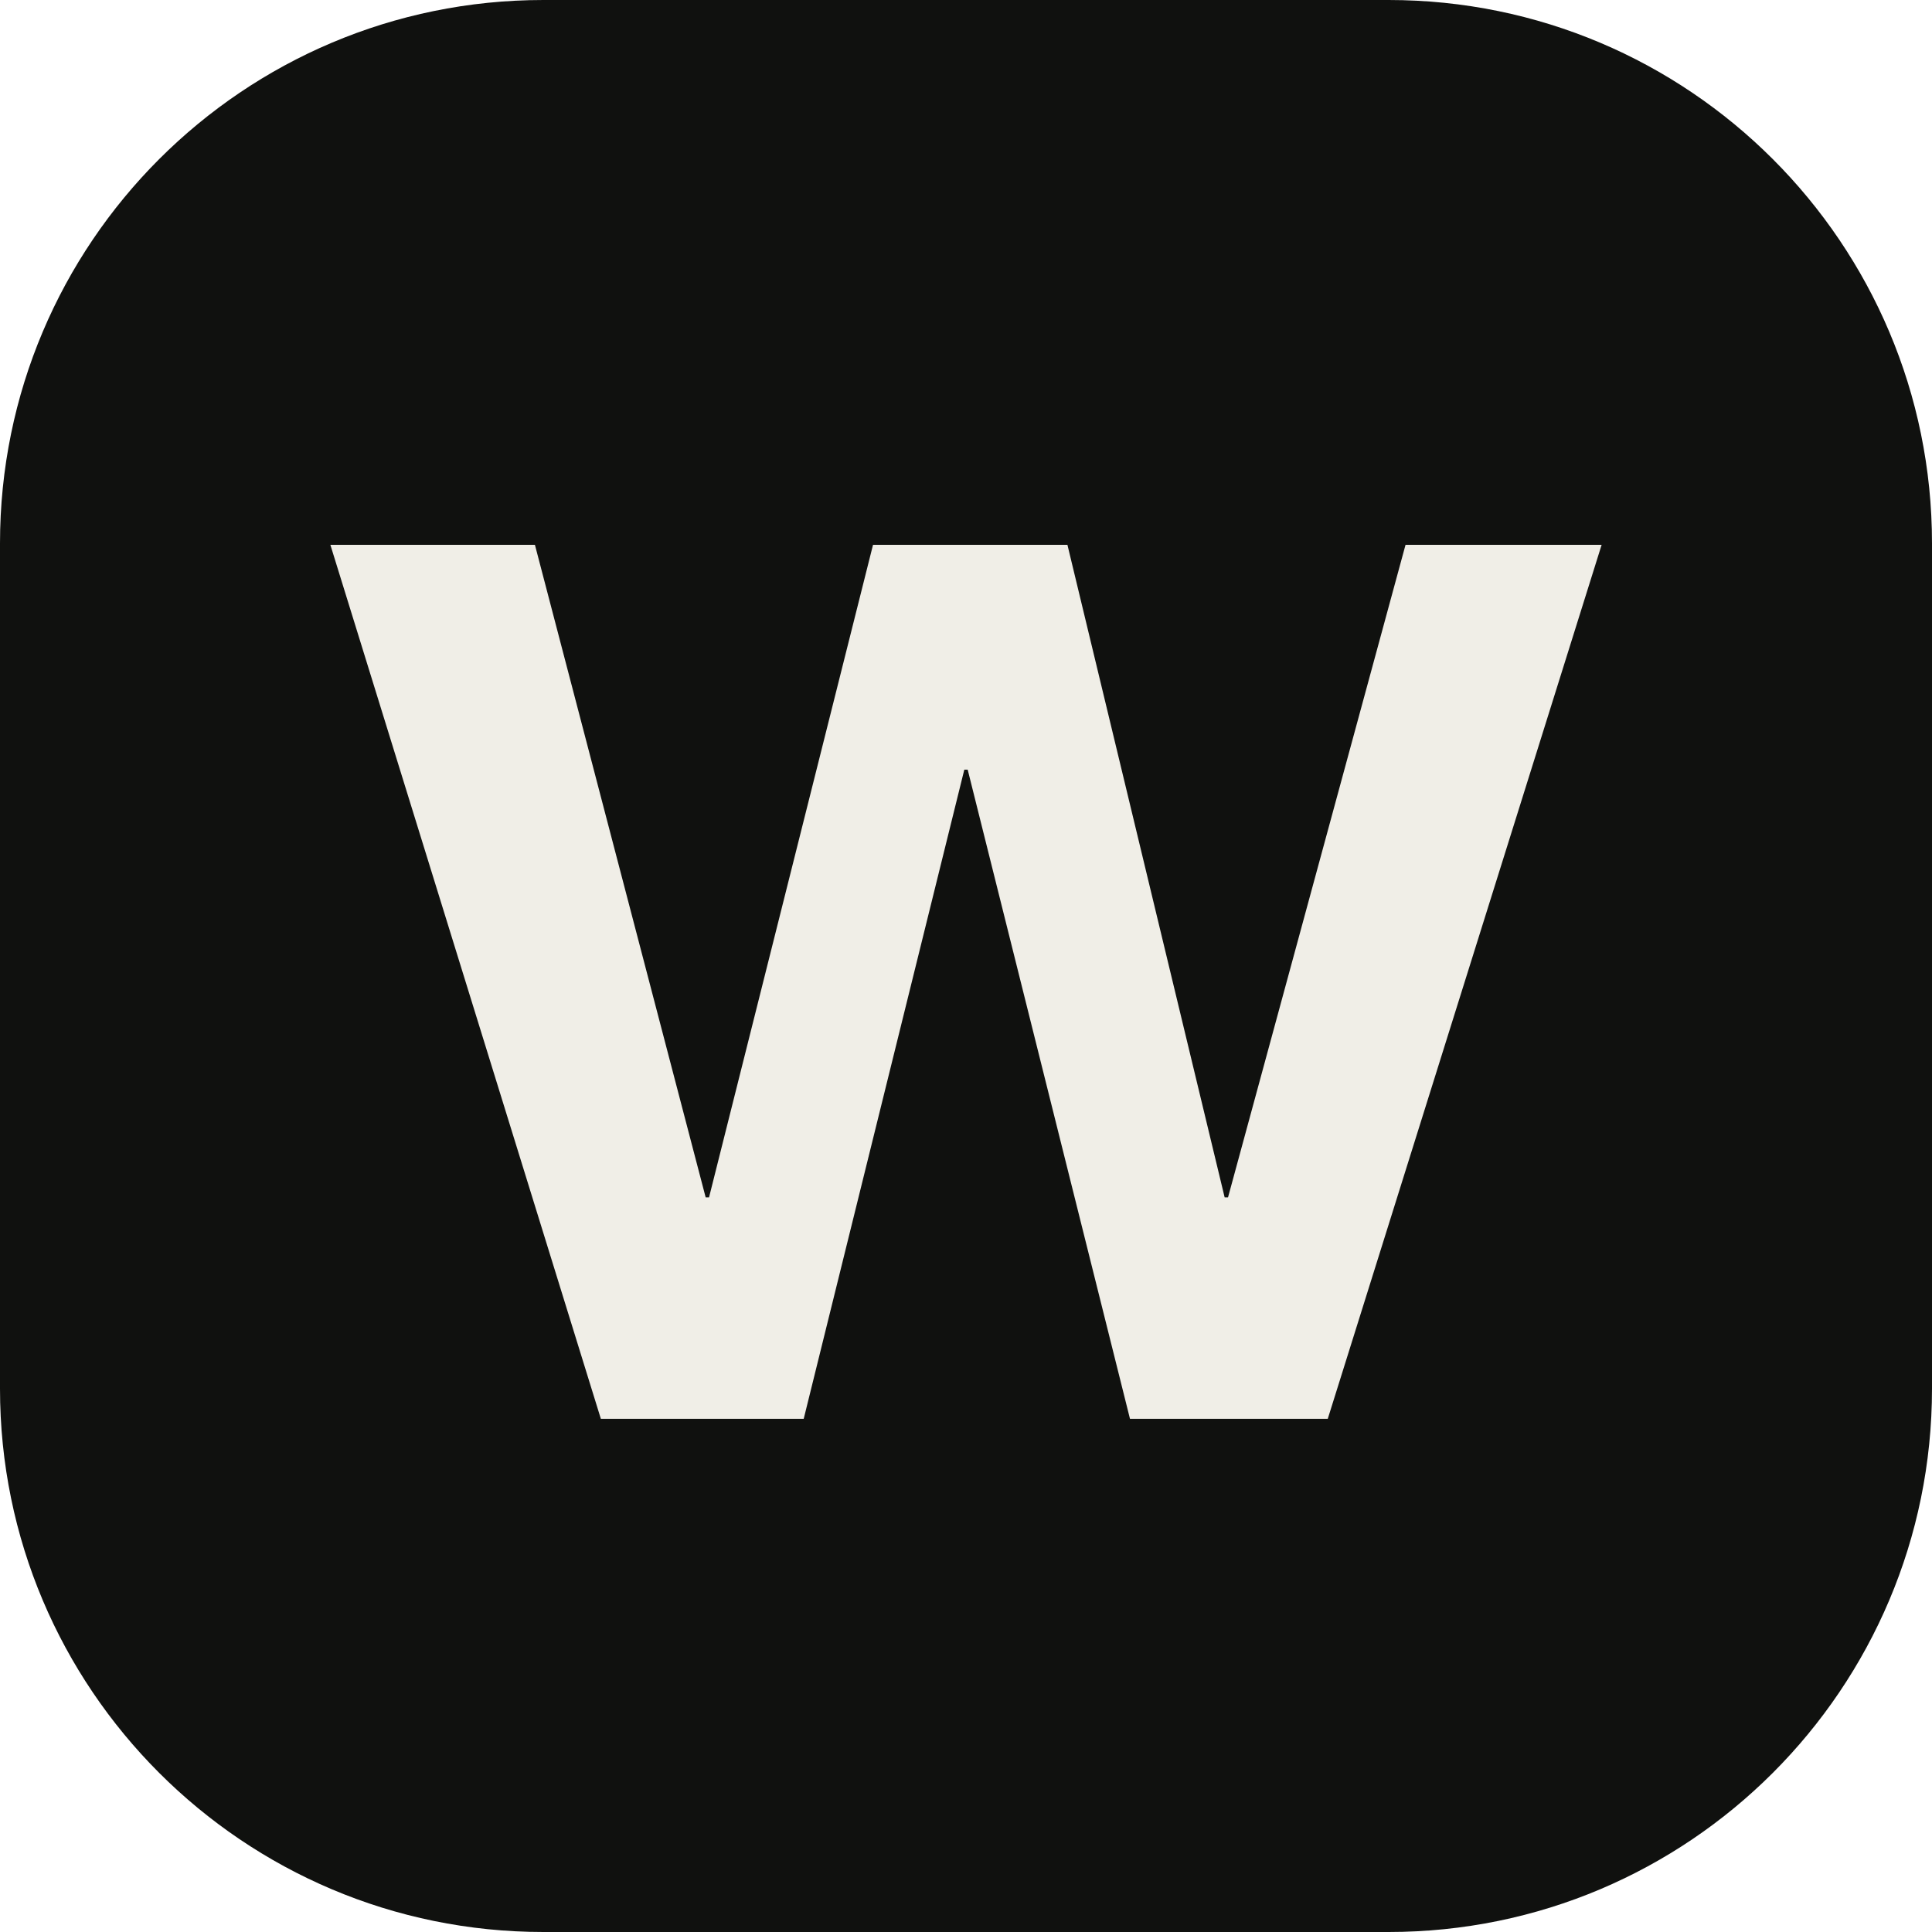
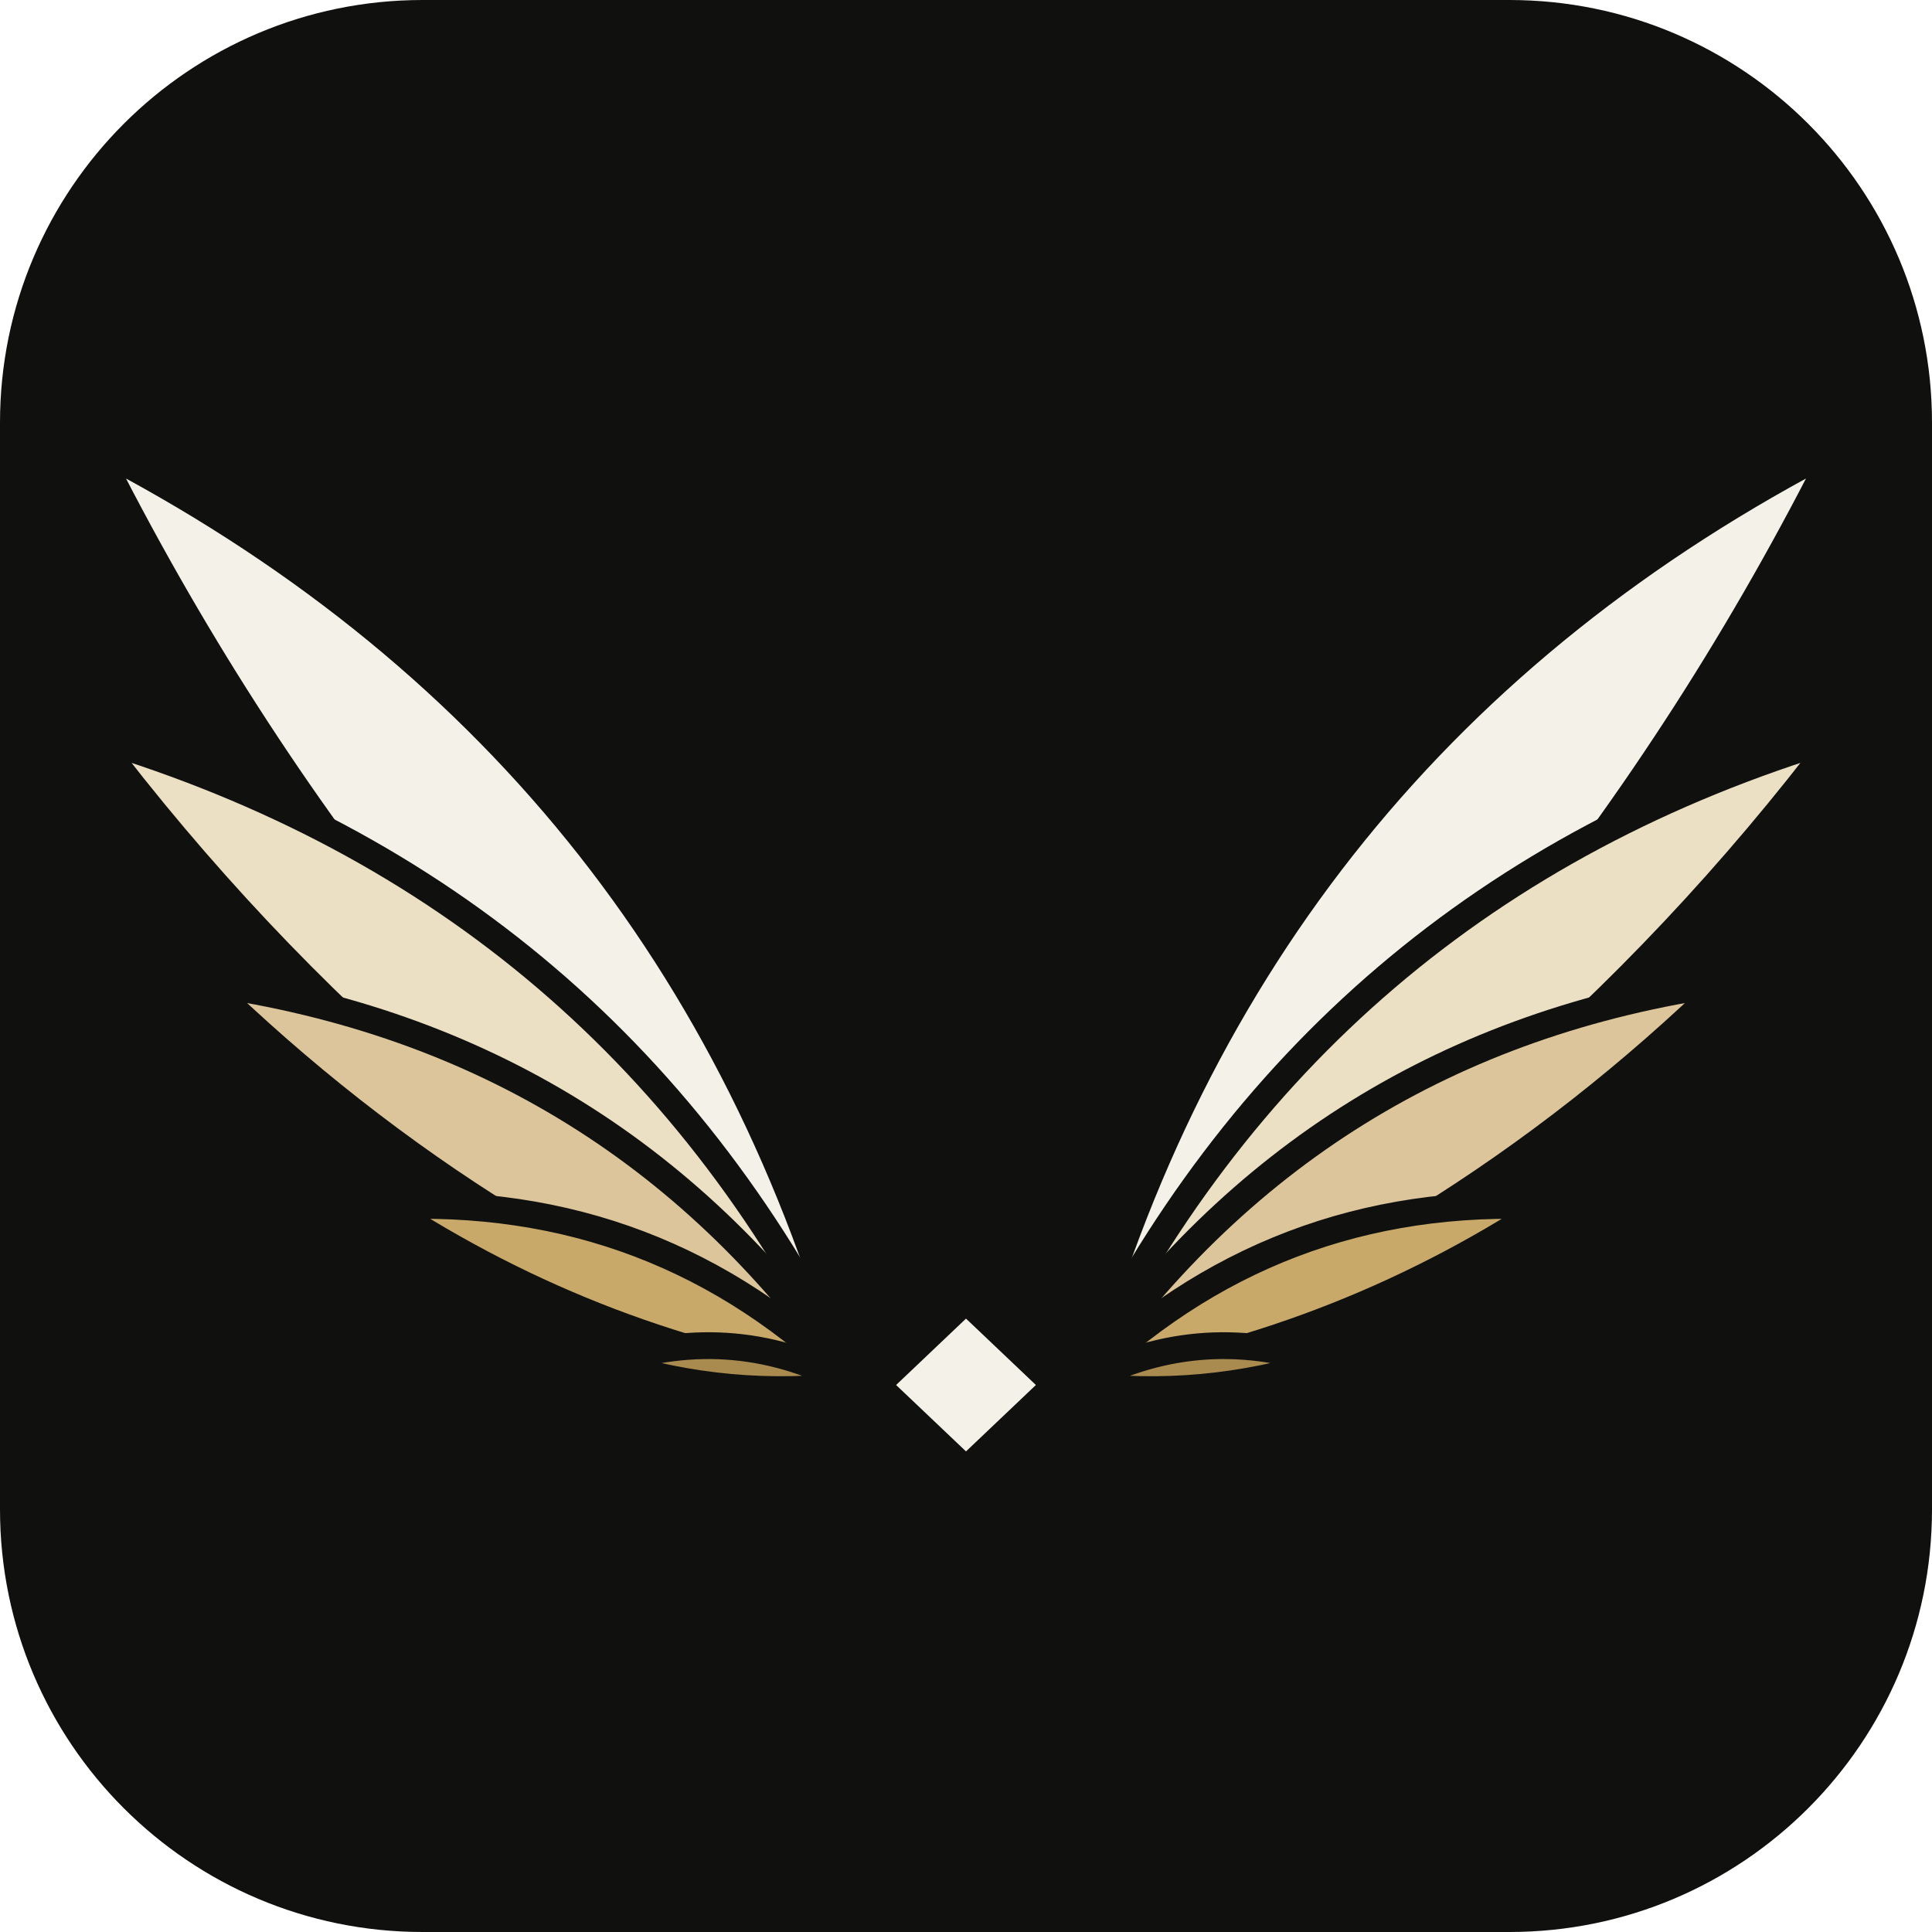
<svg xmlns="http://www.w3.org/2000/svg" viewBox="0 0 64 64">
-   <rect width="64" height="64" rx="18" fill="#10110f" />
-   <g fill="#f0eee7" transform="translate(10.216 47) scale(1 -1)">
-     <path d="M0.728 28.952L7.504 28.952L13.160 7.336L13.272 7.336L18.704 28.952L25.144 28.952L30.352 7.336L30.464 7.336L36.344 28.952L42.840 28.952L33.768 0.000L27.216 0.000L21.840 21.504L21.728 21.504L16.408 0.000L9.688 0.000Z" />
+   <rect width="64" height="64" rx="14" fill="#10110f" />
+   <g transform="translate(2.4 7.4) scale(.74)">
+     <g stroke="#10110f" stroke-width="1.2" stroke-linejoin="round">
+       <path d="M35.00 52.00Q27.24 23.52 1.00 10.00Q13.38 34.74 35.00 52.00Z" fill="#f4f1e8" />
+       <path d="M35.00 52.00Q24.38 30.02 1.00 23.00Q14.81 41.24 35.00 52.00Z" fill="#ebdfc4" />
+       <path d="M35.00 52.00Q24.46 36.62 6.00 34.00Q18.52 46.19 35.00 52.00Z" fill="#dcc59a" />
+       <path d="M35.00 52.00Q26.26 43.38 14.00 44.00Q23.62 50.31 35.00 52.00Z" fill="#c8a96a" />
+       <path d="M35.00 52.00Q29.72 49.08 24.00 51.00Q29.39 52.71 35.00 52.00Z" fill="#a98a4f" />
+       <path d="M45.00 52.00Q52.76 23.52 79.00 10.00Q66.62 34.74 45.00 52.00Z" fill="#f4f1e8" />
+       <path d="M45.00 52.00Q55.62 30.02 79.00 23.00Q65.19 41.24 45.00 52.00Z" fill="#ebdfc4" />
+       <path d="M45.00 52.00Q55.54 36.62 74.00 34.00Q61.48 46.19 45.00 52.00Z" fill="#dcc59a" />
+       <path d="M45.00 52.00Q53.74 43.38 66.00 44.00Q56.38 50.31 45.00 52.00Z" fill="#c8a96a" />
+       <path d="M45.00 52.00Q50.28 49.08 56.00 51.00Q50.61 52.71 45.00 52.00Z" fill="#a98a4f" />
+       <path d="M40 48.2L44 52L40 55.8L36 52Z" fill="#f4f1e8" />
+     </g>
  </g>
</svg>
